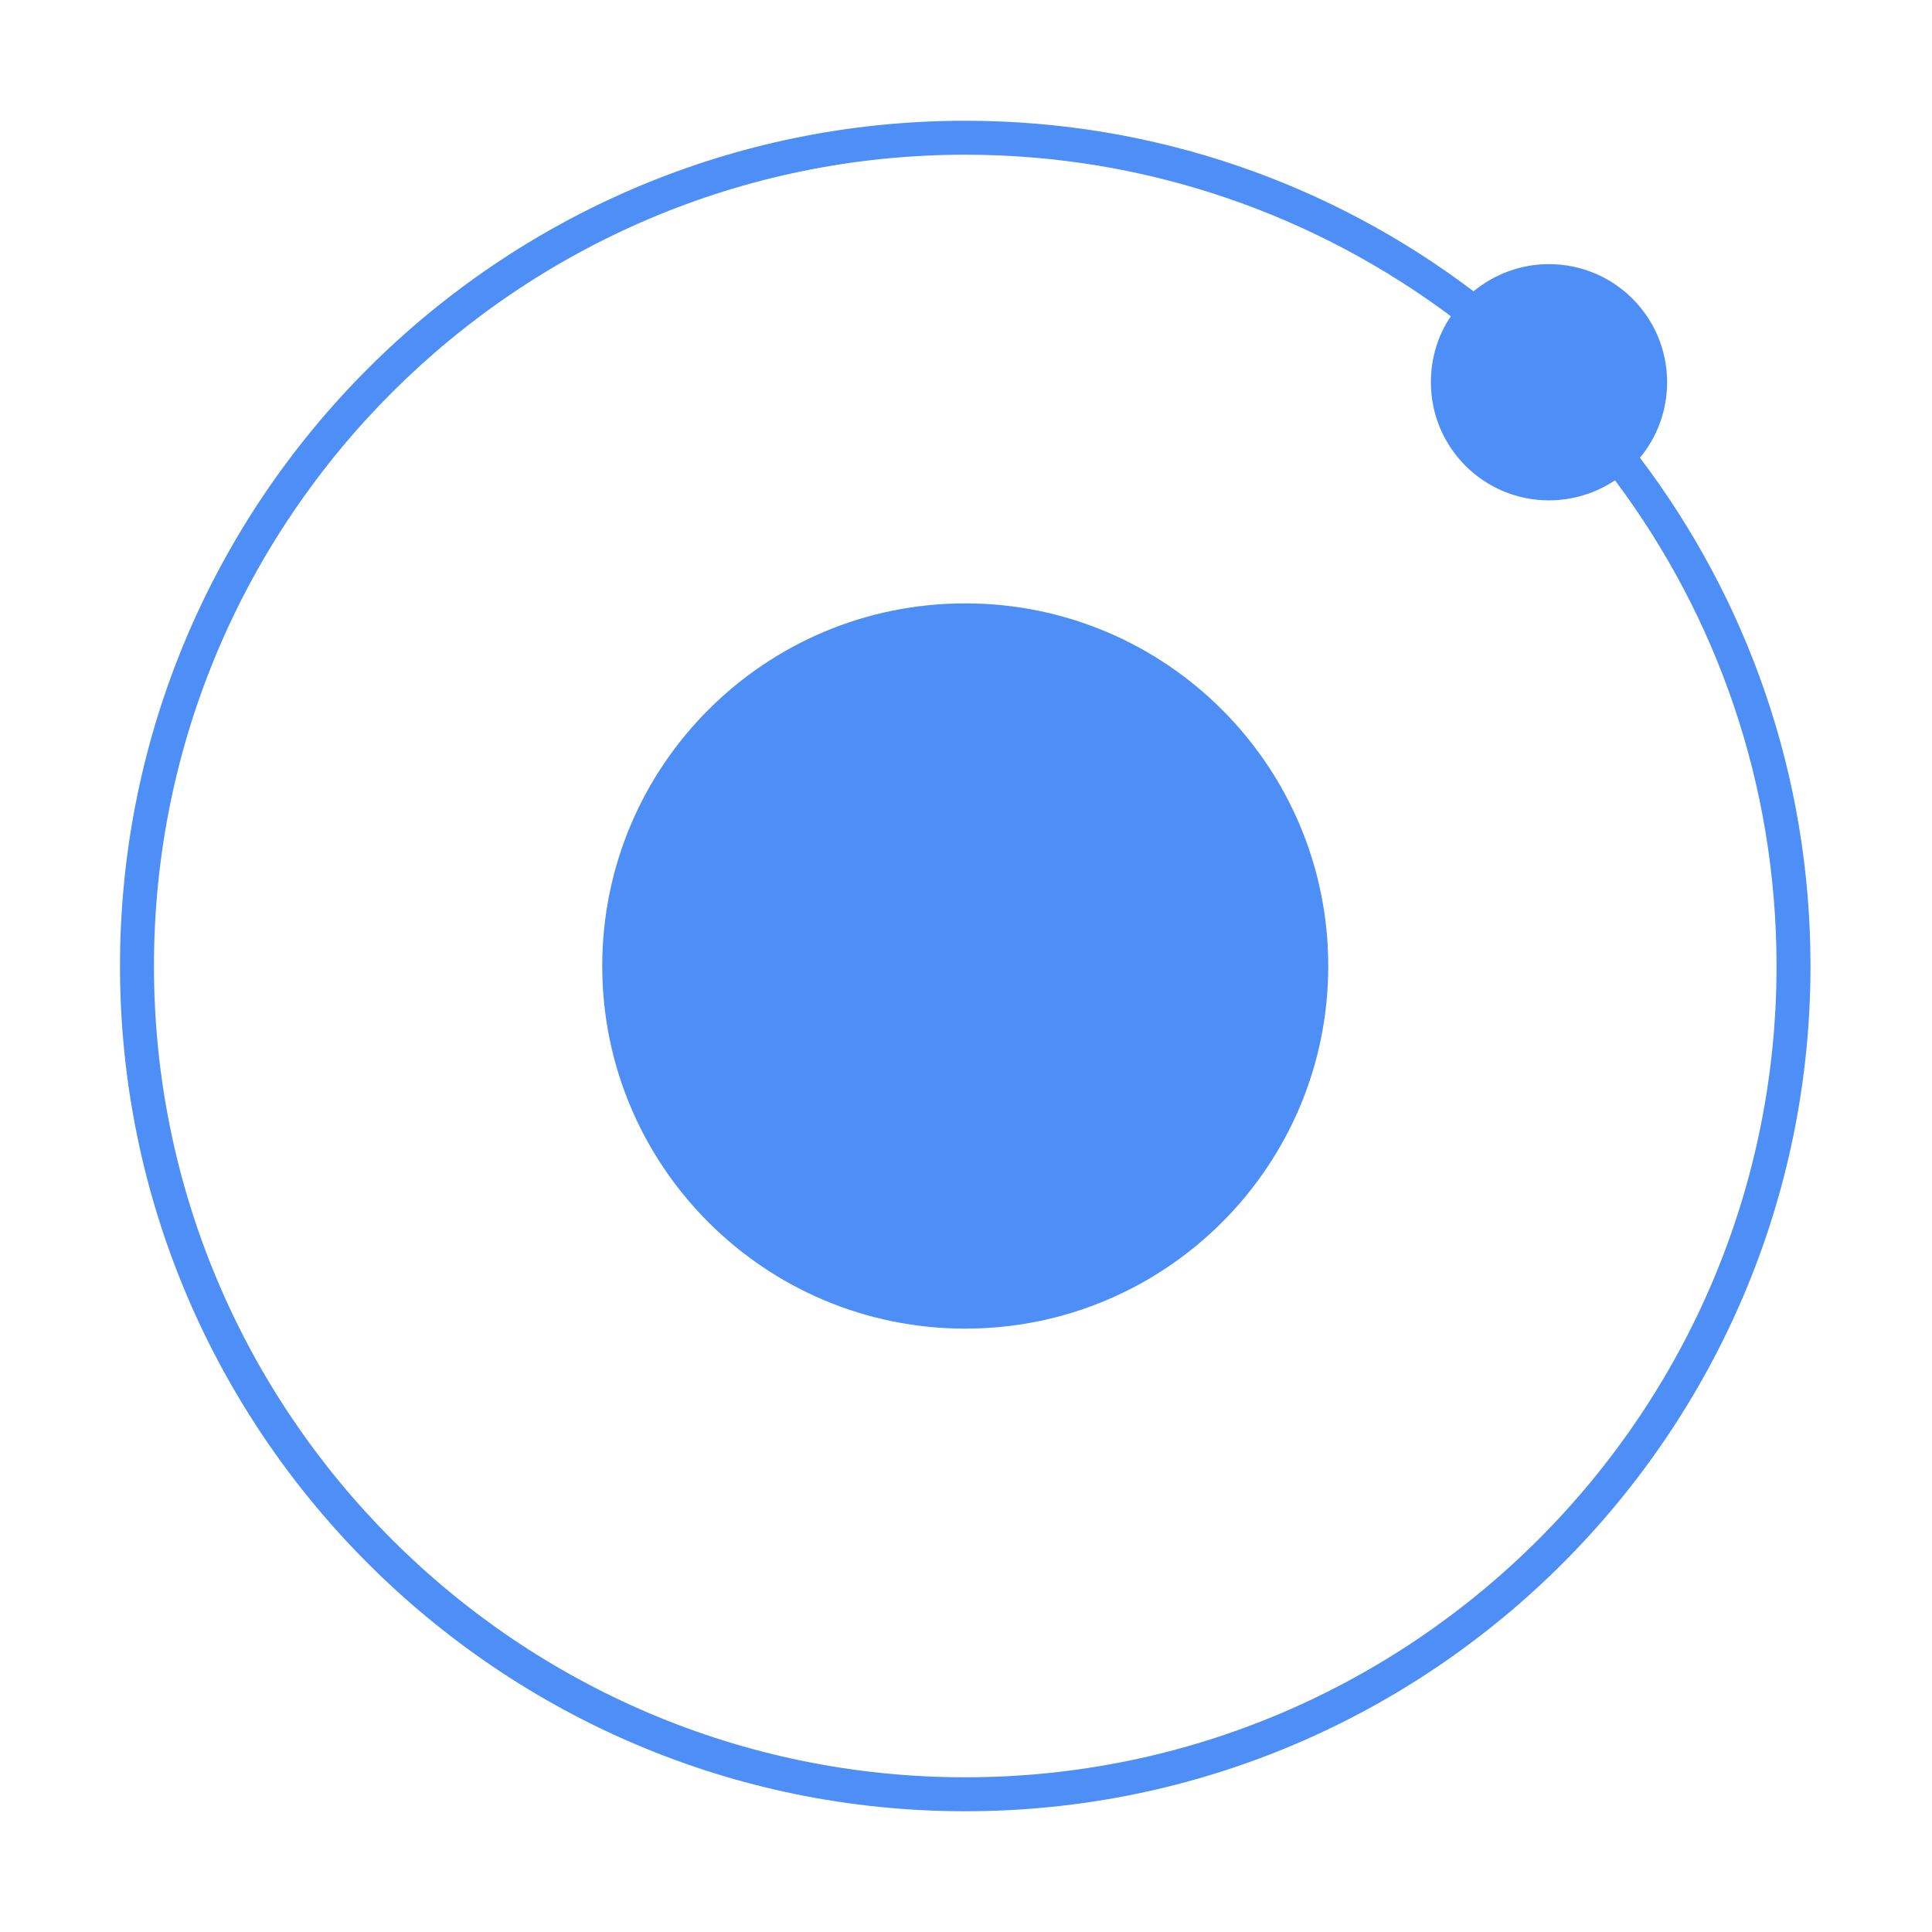
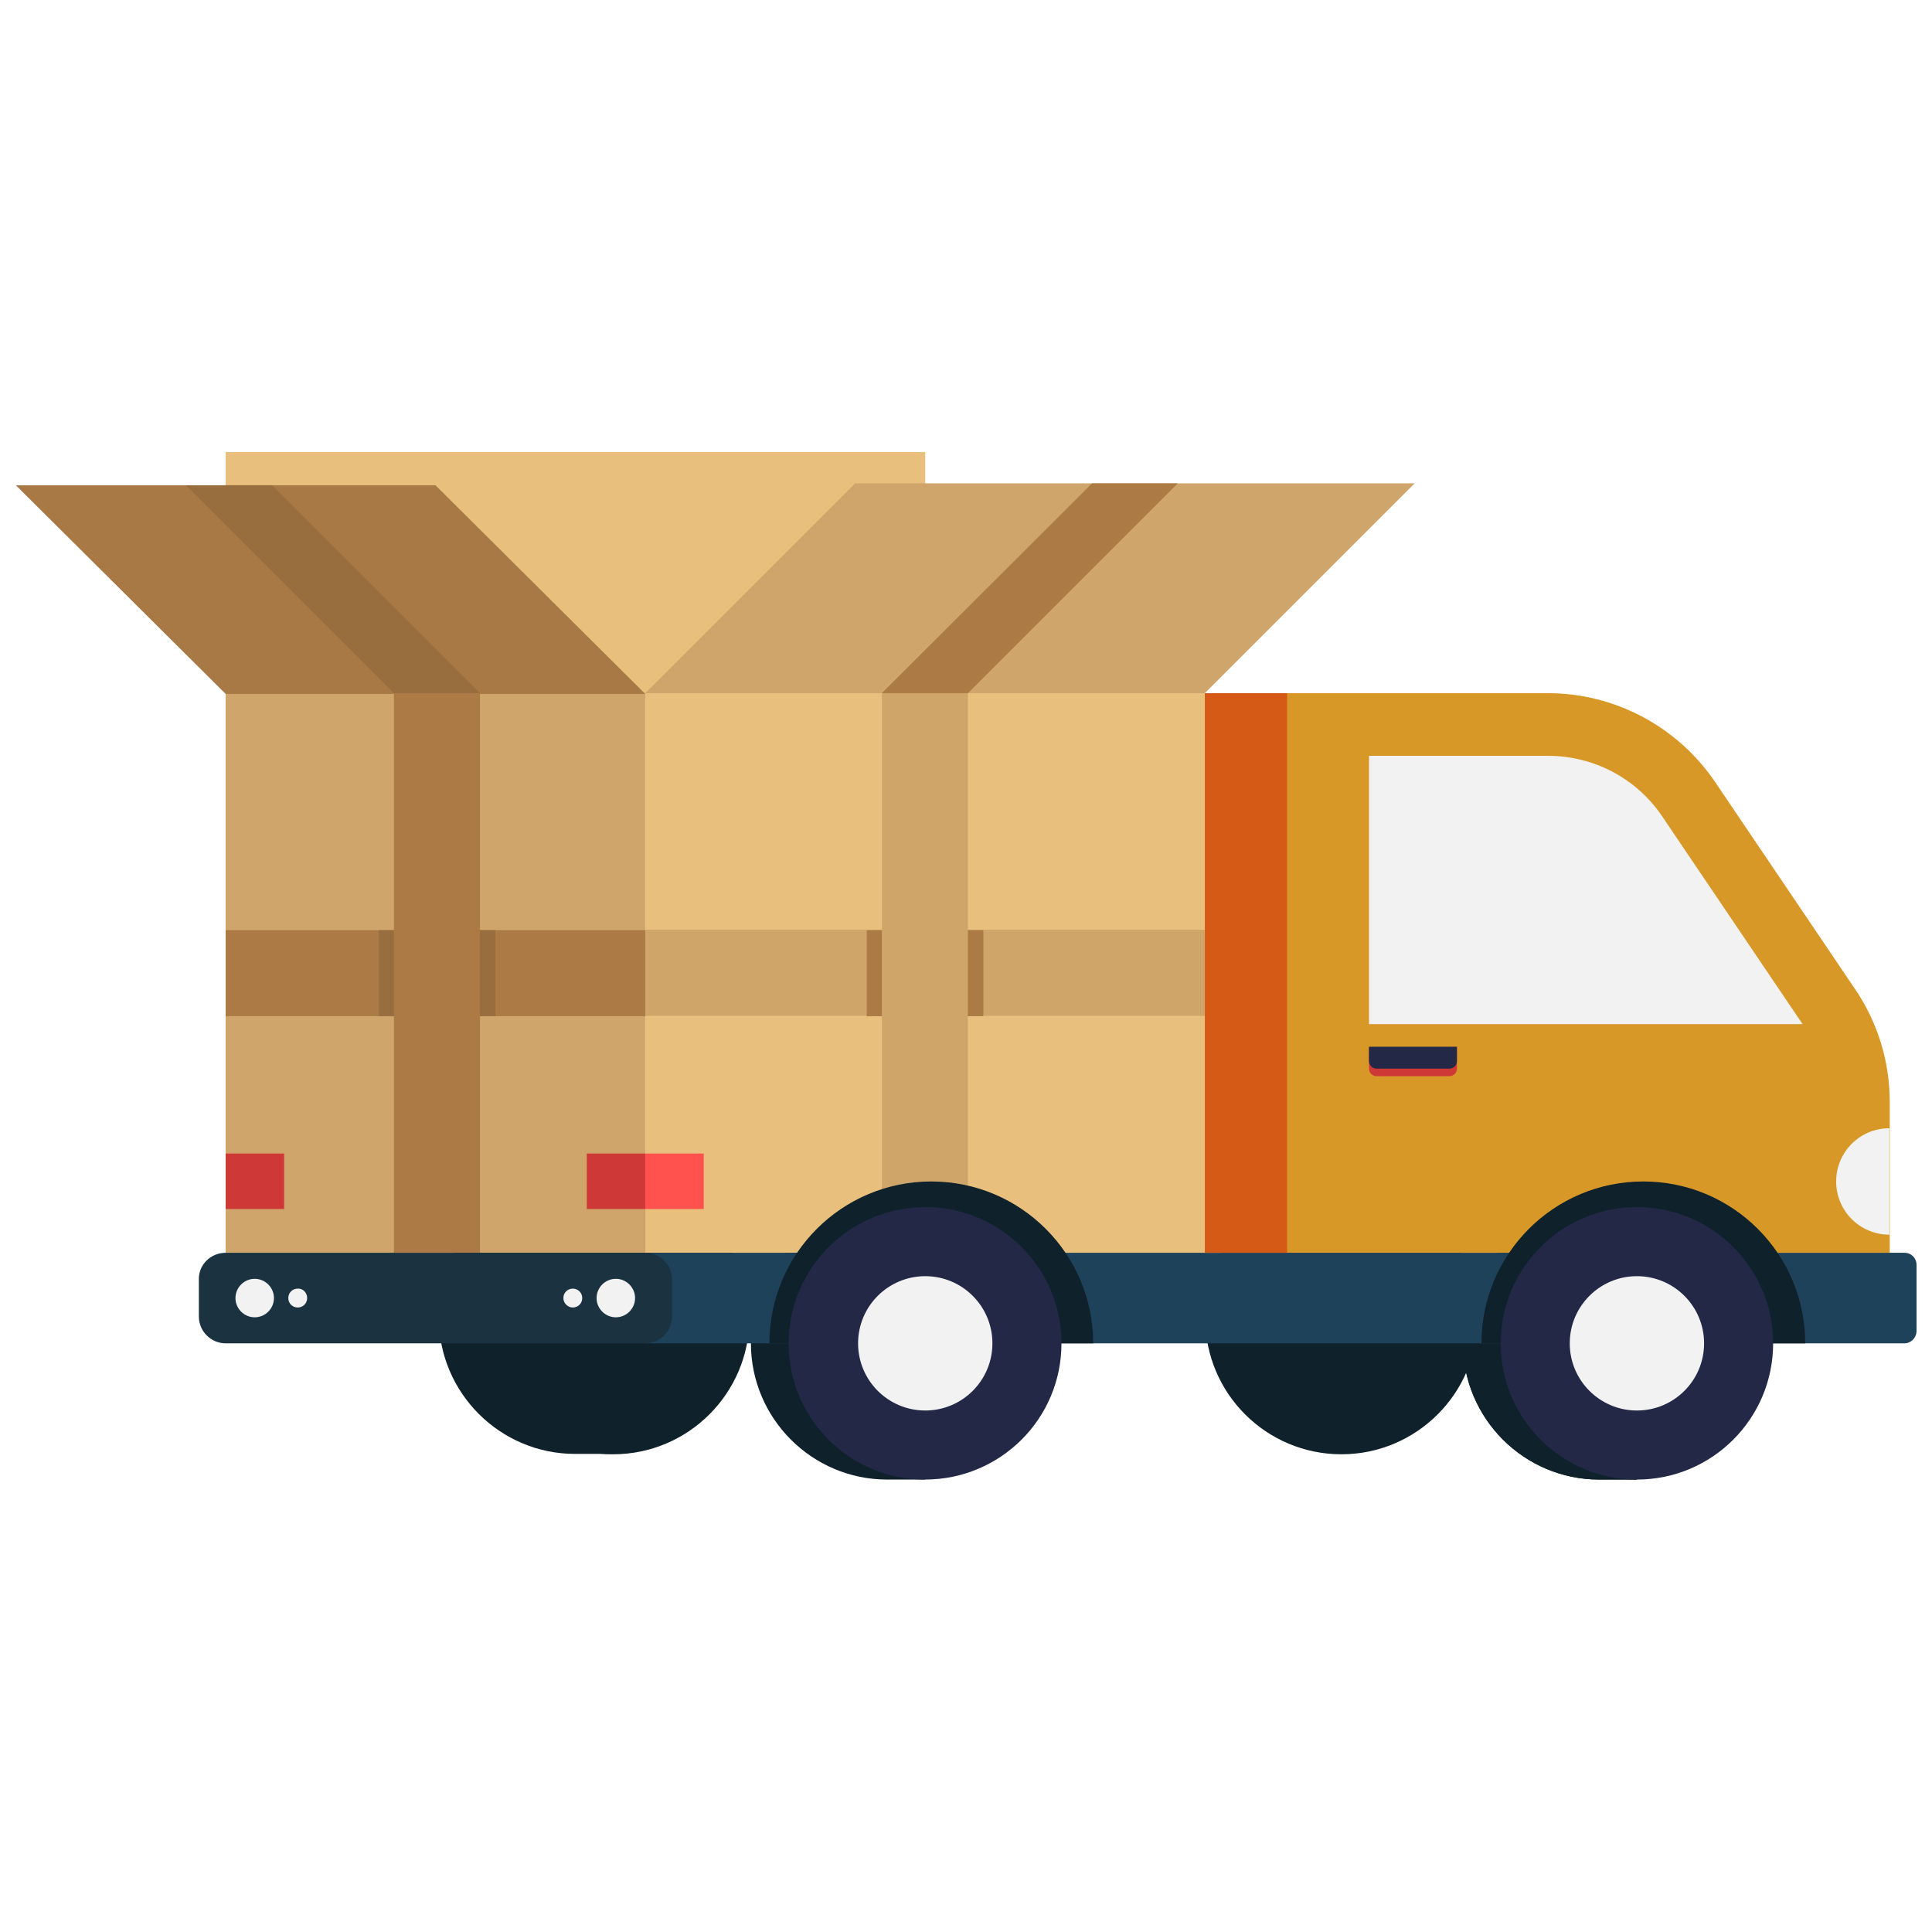
- <svg xmlns="http://www.w3.org/2000/svg" width="512" height="512">
+ <svg xmlns="http://www.w3.org/2000/svg" version="1.1" id="Camada_1" x="0px" y="0px" viewBox="0 0 512 512" style="enable-background:new 0 0 512 512;" xml:space="preserve">
  <style type="text/css">
- 	.st0{fill:#4E8EF7;}
+ 	.st0{fill:#0F222C;}
+ 	.st1{fill:#E8BF7C;}
+ 	.st2{fill:#D0A569;}
+ 	.st3{fill:#AB7A45;}
+ 	.st4{fill:#D0A56B;}
+ 	.st5{fill:#986E3E;}
+ 	.st6{fill:#A87944;}
+ 	.st7{fill:#1D4259;}
+ 	.st8{fill:#D79828;}
+ 	.st9{fill:#F2F2F2;}
+ 	.st10{fill:#D55A15;}
+ 	.st11{fill:#222846;}
+ 	.st12{fill:#CE3836;}
+ 	.st13{fill:#FF524F;}
+ 	.st14{fill:#1B3241;}
</style>
-   <path d="M434.6 121.3c4.5-5.4 7.2-12.4 7.2-20 0-17.3-14-31.3-31.3-31.3-7.6 0-14.5 2.7-20 7.2C353 48.8 306.3 32 255.8 32c-123.5 0-224 100.5-224 224s100.5 224 224 224 224-100.5 224-224c0-50.6-16.8-97.2-45.2-134.7zM255.8 471c-118.6 0-215-96.5-215-215 0-118.6 96.5-215 215-215 48.2 0 92.8 16 128.7 42.8-3.4 5-5.3 11-5.3 17.5 0 17.3 14 31.3 31.3 31.3 6.5 0 12.5-2 17.5-5.3 26.9 35.9 42.8 80.5 42.8 128.7 0 118.5-96.5 215-215 215z" class="st0" />
-   <ellipse cx="255.8" cy="256" class="st0" rx="96.2" ry="96.1" />
+   <g>
+     <path class="st0" d="M423.8,319.9c-20,0-36.1,16.2-36.1,36.1s16.2,36.1,36.1,36.1h10v-72.3L423.8,319.9L423.8,319.9z" />
+     <path class="st0" d="M235.1,319.9c-20,0-36.1,16.2-36.1,36.1s16.2,36.1,36.1,36.1h10v-72.3L235.1,319.9L235.1,319.9z" />
+     <path class="st0" d="M423.8,319.9c-20,0-36.1,16.2-36.1,36.1s16.2,36.1,36.1,36.1h10v-72.3L423.8,319.9L423.8,319.9z" />
+     <path class="st0" d="M391.6,349.3c0-20-16.2-36.1-36.1-36.1c-20,0-36.1,16.2-36.1,36.1c0,20,16.2,36.1,36.1,36.1   C375.4,385.4,391.6,369.2,391.6,349.3z" />
+     <path class="st0" d="M152.4,313.1c-20,0-36.1,16.2-36.1,36.1s16.2,36.1,36.1,36.1h10v-72.3L152.4,313.1L152.4,313.1z" />
+     <path class="st0" d="M198.6,349.3c0-20-16.2-36.1-36.1-36.1s-36.1,16.2-36.1,36.1c0,20,16.2,36.1,36.1,36.1   S198.6,369.2,198.6,349.3z" />
+     <g>
+       <rect x="59.8" y="119.8" class="st1" width="185.4" height="64" />
+       <rect x="171" y="183.7" class="st1" width="148.3" height="148.3" />
+       <rect x="171" y="246.4" class="st2" width="148.3" height="22.8" />
+       <rect x="229.7" y="246.5" class="st3" width="30.9" height="22.8" />
+       <rect x="233.7" y="183.7" class="st2" width="22.8" height="148.3" />
+       <rect x="59.8" y="183.7" class="st4" width="111.2" height="148.3" />
+       <rect x="59.8" y="246.5" class="st3" width="111.2" height="22.8" />
+       <rect x="100.4" y="246.5" class="st5" width="30.9" height="22.8" />
+       <polygon class="st6" points="171,183.9 59.8,183.9 4.2,128.6 115.4,128.6   " />
+       <rect x="104.4" y="183.7" class="st3" width="22.8" height="148.3" />
+       <polygon class="st5" points="127.2,183.7 104.4,183.7 49.3,128.6 72.1,128.6   " />
+       <polygon class="st4" points="171,183.7 319.3,183.7 374.9,128.1 226.6,128.1   " />
+       <polygon class="st3" points="233.7,183.7 256.5,183.7 312.1,128.1 289.4,128.1   " />
+     </g>
+     <path class="st7" d="M504.7,356H171v-24h333.7c1.8,0,3.2,1.4,3.2,3.2v17.7C507.8,354.6,506.4,356,504.7,356z" />
+     <path class="st8" d="M500.7,332H319.3V183.7h90.9c17.7,0,34.3,8.8,44.3,23.5l37.1,54.9c6,8.8,9.2,19.2,9.2,29.9V332z" />
+     <path class="st9" d="M362.8,271.4v-71.1h47.4c12.2,0,23.6,6,30.4,16.2l37.1,54.9L362.8,271.4L362.8,271.4z" />
+     <rect x="319.3" y="183.7" class="st10" width="21.8" height="148.3" />
+     <path class="st0" d="M246.8,313.1c-23.7,0-42.9,19.2-42.9,42.9h85.8C289.7,332.3,270.5,313.1,246.8,313.1z" />
+     <path class="st0" d="M435.5,313.1c-23.7,0-42.9,19.2-42.9,42.9h85.8C478.4,332.3,459.2,313.1,435.5,313.1z" />
+     <path class="st11" d="M281.3,356c0-20-16.2-36.1-36.1-36.1S209,336,209,356s16.2,36.1,36.1,36.1C265.1,392.1,281.3,376,281.3,356z" />
+     <ellipse class="st9" cx="245.2" cy="356" rx="17.8" ry="17.8" />
+     <circle class="st11" cx="433.8" cy="356" r="36.1" />
+     <ellipse class="st9" cx="433.8" cy="356" rx="17.8" ry="17.8" />
+     <rect x="155.5" y="305.7" class="st12" width="15.5" height="14.7" />
+     <rect x="171" y="305.7" class="st13" width="15.5" height="14.7" />
+     <rect x="59.8" y="305.7" class="st12" width="15.5" height="14.7" />
+     <g>
+       <path class="st12" d="M384.1,285.2h-19.3c-1.1,0-2-0.9-2-2v-5.7h23.3v5.7C386.1,284.3,385.2,285.2,384.1,285.2z" />
+       <path class="st11" d="M384.1,283.2h-19.3c-1.1,0-2-0.9-2-2v-3.8h23.3v3.8C386.1,282.3,385.2,283.2,384.1,283.2z" />
+     </g>
+     <path class="st9" d="M486.6,313.1c0-7.8,6.3-14.1,14.1-14.1v28.2C492.9,327.2,486.6,320.9,486.6,313.1z" />
+     <path class="st14" d="M59.8,332H171c3.9,0,7.1,3.2,7.1,7.1v9.8c0,3.9-3.2,7.1-7.1,7.1H59.8c-3.9,0-7.1-3.2-7.1-7.1v-9.8   C52.6,335.2,55.8,332,59.8,332z" />
+     <path class="st9" d="M158.1,344c0-2.8,2.3-5.1,5.1-5.1c2.8,0,5.1,2.3,5.1,5.1s-2.3,5.1-5.1,5.1C160.4,349.1,158.1,346.8,158.1,344z   " />
+     <path class="st9" d="M149.3,344c0-1.4,1.1-2.5,2.5-2.5c1.4,0,2.5,1.1,2.5,2.5c0,1.4-1.1,2.5-2.5,2.5   C150.5,346.5,149.3,345.4,149.3,344z" />
+     <path class="st9" d="M72.6,344c0,2.8-2.3,5.1-5.1,5.1c-2.8,0-5.1-2.3-5.1-5.1c0-2.8,2.3-5.1,5.1-5.1S72.6,341.2,72.6,344z" />
+     <path class="st9" d="M81.4,344c0,1.4-1.1,2.5-2.5,2.5c-1.4,0-2.5-1.1-2.5-2.5c0-1.4,1.1-2.5,2.5-2.5   C80.3,341.4,81.4,342.6,81.4,344z" />
+   </g>
</svg>
